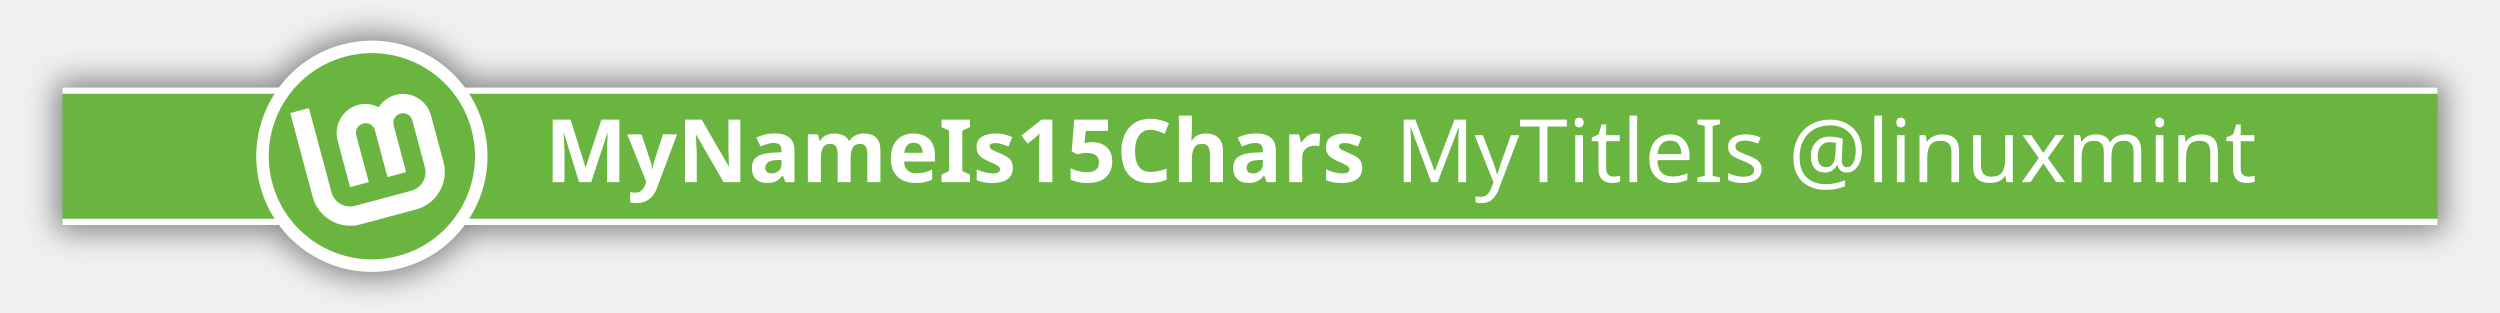
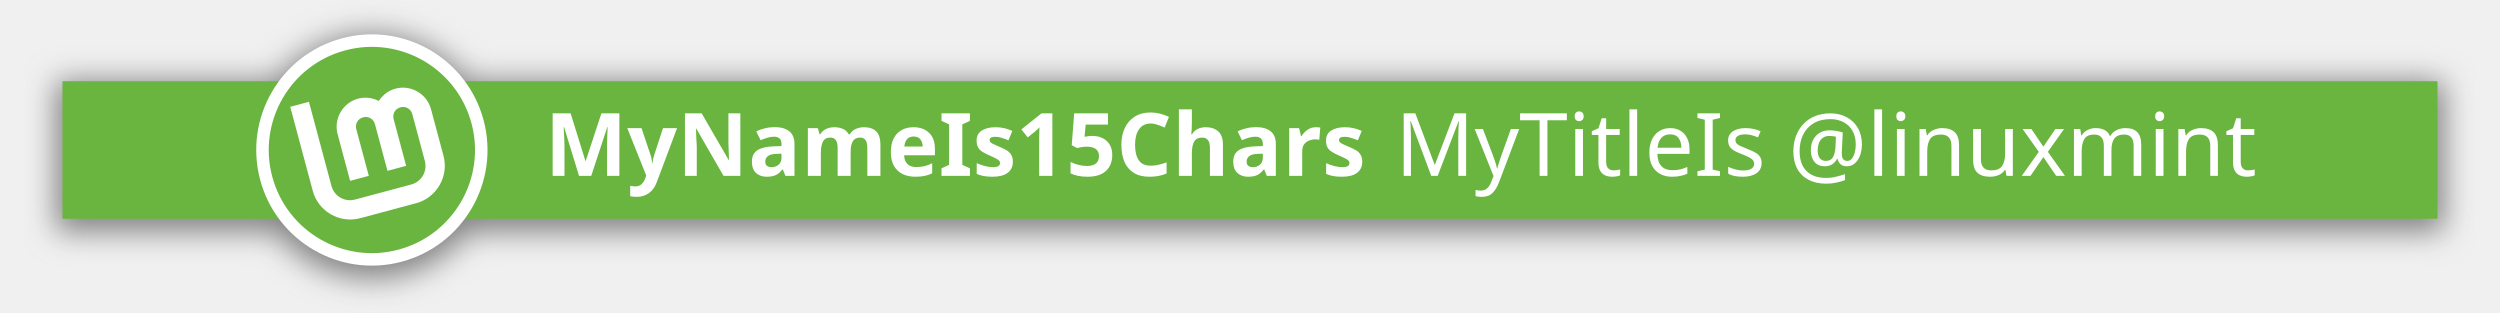
<svg xmlns="http://www.w3.org/2000/svg" width="400" height="50" viewBox="0 0 400 50" version="1.1" id="SVGRoot" xml:space="preserve">
  <defs id="defs132">
    <filter style="color-interpolation-filters:sRGB" id="filter4294" x="-0.012" y="-0.109" width="1.025" height="1.218">
      <feFlood flood-opacity="0.502" flood-color="rgb(0,0,0)" result="flood" id="feFlood4284" />
      <feComposite in="flood" in2="SourceGraphic" operator="in" result="composite1" id="feComposite4286" />
      <feGaussianBlur in="composite1" stdDeviation="2" result="blur" id="feGaussianBlur4288" />
      <feOffset dx="0" dy="0" result="offset" id="feOffset4290" />
      <feComposite in="offset" in2="offset" operator="atop" result="composite2" id="feComposite4292" />
    </filter>
    <filter style="color-interpolation-filters:sRGB" id="filter2297" x="-0.017" y="-0.179" width="1.035" height="1.358">
      <feGaussianBlur stdDeviation="2.346" id="feGaussianBlur2299" />
    </filter>
  </defs>
  <g id="layer3">
    <path id="shadow-bar" style="display:inline;fill:#808080;fill-opacity:1;stroke-width:2;stroke-opacity:1;stroke:#808080;stroke-dasharray:none;filter:url(#filter2297)" d="M 59.939 6.506 A 18.5 18.5 0 0 0 54.711 7.131 A 18.5 18.5 0 0 0 44.676 14 L 10 14 L 10 36 L 44.68 36 A 18.5 18.5 0 0 0 64.289 42.869 A 18.5 18.5 0 0 0 74.367 36 L 390 36 L 390 14 L 74.32 14 A 18.5 18.5 0 0 0 59.939 6.506 z " />
  </g>
  <g id="layer1" style="display:inline">
-     <rect style="fill:#69b53f;fill-opacity:1;stroke-width:1;stroke-opacity:0.25" id="background-bar" width="380" height="22" x="10" y="14" />
-     <path style="fill:#404040;stroke:#ffffff;stroke-width:1;stroke-dasharray:none;stroke-opacity:1" d="M 10,35.5 H 390" id="path1012" />
-     <path style="fill:#404040;stroke:#ffffff;stroke-width:1;stroke-dasharray:none;stroke-opacity:1" d="M 10,14.5 H 390" id="path1010" />
-     <g id="logo-halo" transform="rotate(-15,59.5,25)" style="display:inline">
+     <rect style="fill:#69b53f;fill-opacity:1;stroke-width:1;stroke-opacity:0.25" id="background-bar" width="380" height="22" x="10" y="13" />
+     <g id="logo-halo" transform="rotate(-15,55.70212,24.5)" style="display:inline">
      <circle style="fill:#ffffff;fill-opacity:1;stroke:none;stroke-width:0;stroke-miterlimit:4;stroke-dasharray:none" id="halo" cx="59.5" cy="25" r="18.5" />
      <circle style="fill:#69b53f;fill-opacity:1;stroke:none;stroke-width:0;stroke-miterlimit:4;stroke-dasharray:none" id="background-circle" cx="59.5" cy="25" r="16.5" />
      <path style="color:#000000;fill:#ffffff;fill-opacity:1;stroke:none;stroke-width:0;stroke-dasharray:none" d="m 48.672,14.945 v 13.922 c 0,3.399 2.789,6.188 6.188,6.188 h 9.281 c 3.399,0 6.188,-2.789 6.188,-6.188 v -7.734 c 0,-2.545 -2.096,-4.641 -4.641,-4.641 -1.189,0 -2.269,0.47 -3.094,1.217 -0.825,-0.747 -1.905,-1.217 -3.094,-1.217 -2.545,0 -4.641,2.096 -4.641,4.641 v 7.734 h 3.094 v -7.734 c 0,-0.873 0.674,-1.547 1.547,-1.547 0.873,0 1.547,0.674 1.547,1.547 v 7.734 h 3.094 v -7.734 c 0,-0.873 0.674,-1.547 1.547,-1.547 0.873,0 1.547,0.674 1.547,1.547 v 7.734 c 0,1.727 -1.367,3.094 -3.094,3.094 h -9.281 c -1.727,0 -3.094,-1.367 -3.094,-3.094 V 14.945 Z" id="Lm-path" />
    </g>
  </g>
  <g id="layer2" style="display:inline">
-     <text xml:space="preserve" style="font-weight:500;font-size:14px;font-family:Ubuntu;-inkscape-font-specification:'Ubuntu Medium';opacity:1;fill:#808080;fill-opacity:1;stroke-opacity:0.25" x="87.16" y="29.137" id="name">
-       <tspan id="tspan4818" x="87.16" y="29.137" style="font-style:normal;font-variant:normal;font-weight:bold;font-stretch:normal;font-family:Ubuntu;-inkscape-font-specification:'Ubuntu Bold';fill:#ffffff;fill-opacity:1">MyNameIs15Chars</tspan>
+     <text xml:space="preserve" style="font-weight:500;font-size:14px;font-family:Ubuntu;-inkscape-font-specification:'Ubuntu Medium';opacity:1;fill:#808080;fill-opacity:1;stroke-opacity:0.25" x="87.16" y="28.137" id="name">
+       <tspan id="tspan4818" x="87.16" y="28.137" style="font-style:normal;font-variant:normal;font-weight:bold;font-stretch:normal;font-family:Ubuntu;-inkscape-font-specification:'Ubuntu Bold';fill:#ffffff;fill-opacity:1">MyNameIs15Chars</tspan>
    </text>
-     <text xml:space="preserve" style="font-style:normal;font-variant:normal;font-weight:bold;font-stretch:normal;font-size:14px;font-family:Ubuntu;-inkscape-font-specification:'Ubuntu Bold';opacity:1;fill:#ffffff;fill-opacity:1;stroke-opacity:0.25" x="379.252" y="29.137" id="function">
-       <tspan id="tspan4974" x="379.252" y="29.137" style="font-style:normal;font-variant:normal;font-weight:normal;font-stretch:normal;font-family:Ubuntu;-inkscape-font-specification:Ubuntu;text-align:end;text-anchor:end">MyTitleIs @linuxmint</tspan>
+     <text xml:space="preserve" style="font-style:normal;font-variant:normal;font-weight:bold;font-stretch:normal;font-size:14px;font-family:Ubuntu;-inkscape-font-specification:'Ubuntu Bold';opacity:1;fill:#ffffff;fill-opacity:1;stroke-opacity:0.25" x="379.252" y="28.137" id="function">
+       <tspan id="tspan4974" x="379.252" y="28.137" style="font-style:normal;font-variant:normal;font-weight:normal;font-stretch:normal;font-family:Ubuntu;-inkscape-font-specification:Ubuntu;text-align:end;text-anchor:end">MyTitleIs @linuxmint</tspan>
    </text>
  </g>
</svg>
